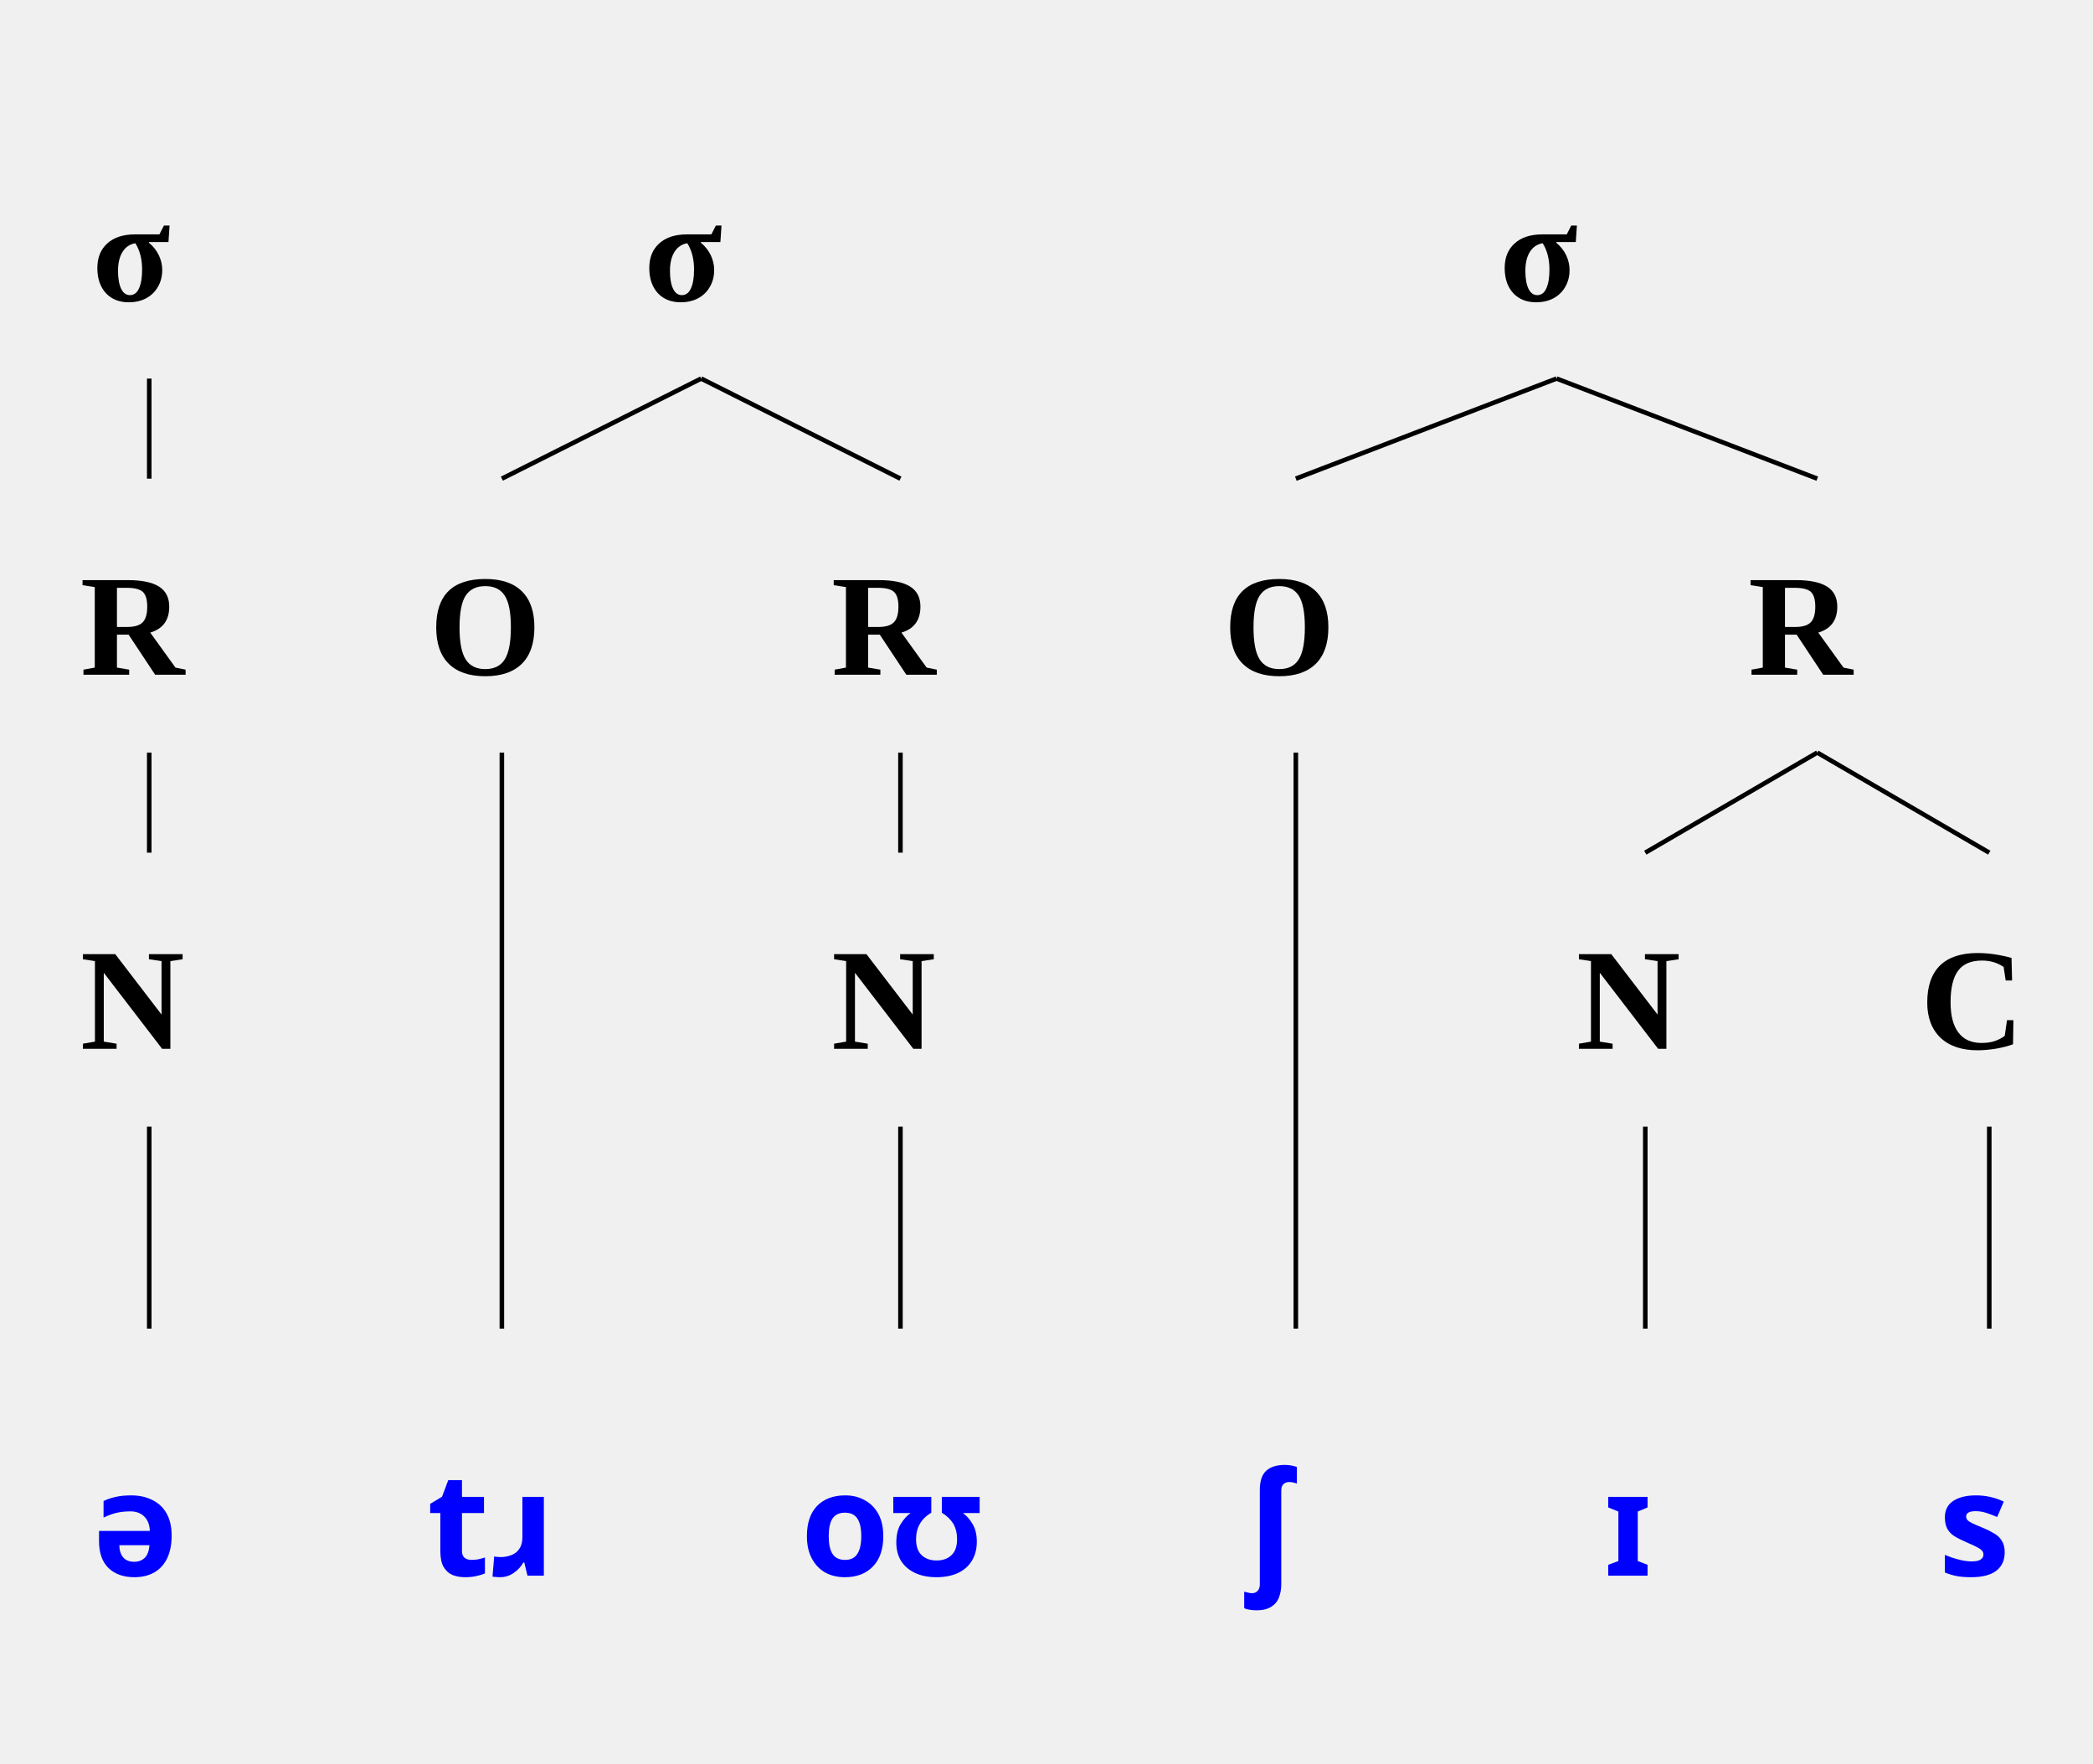
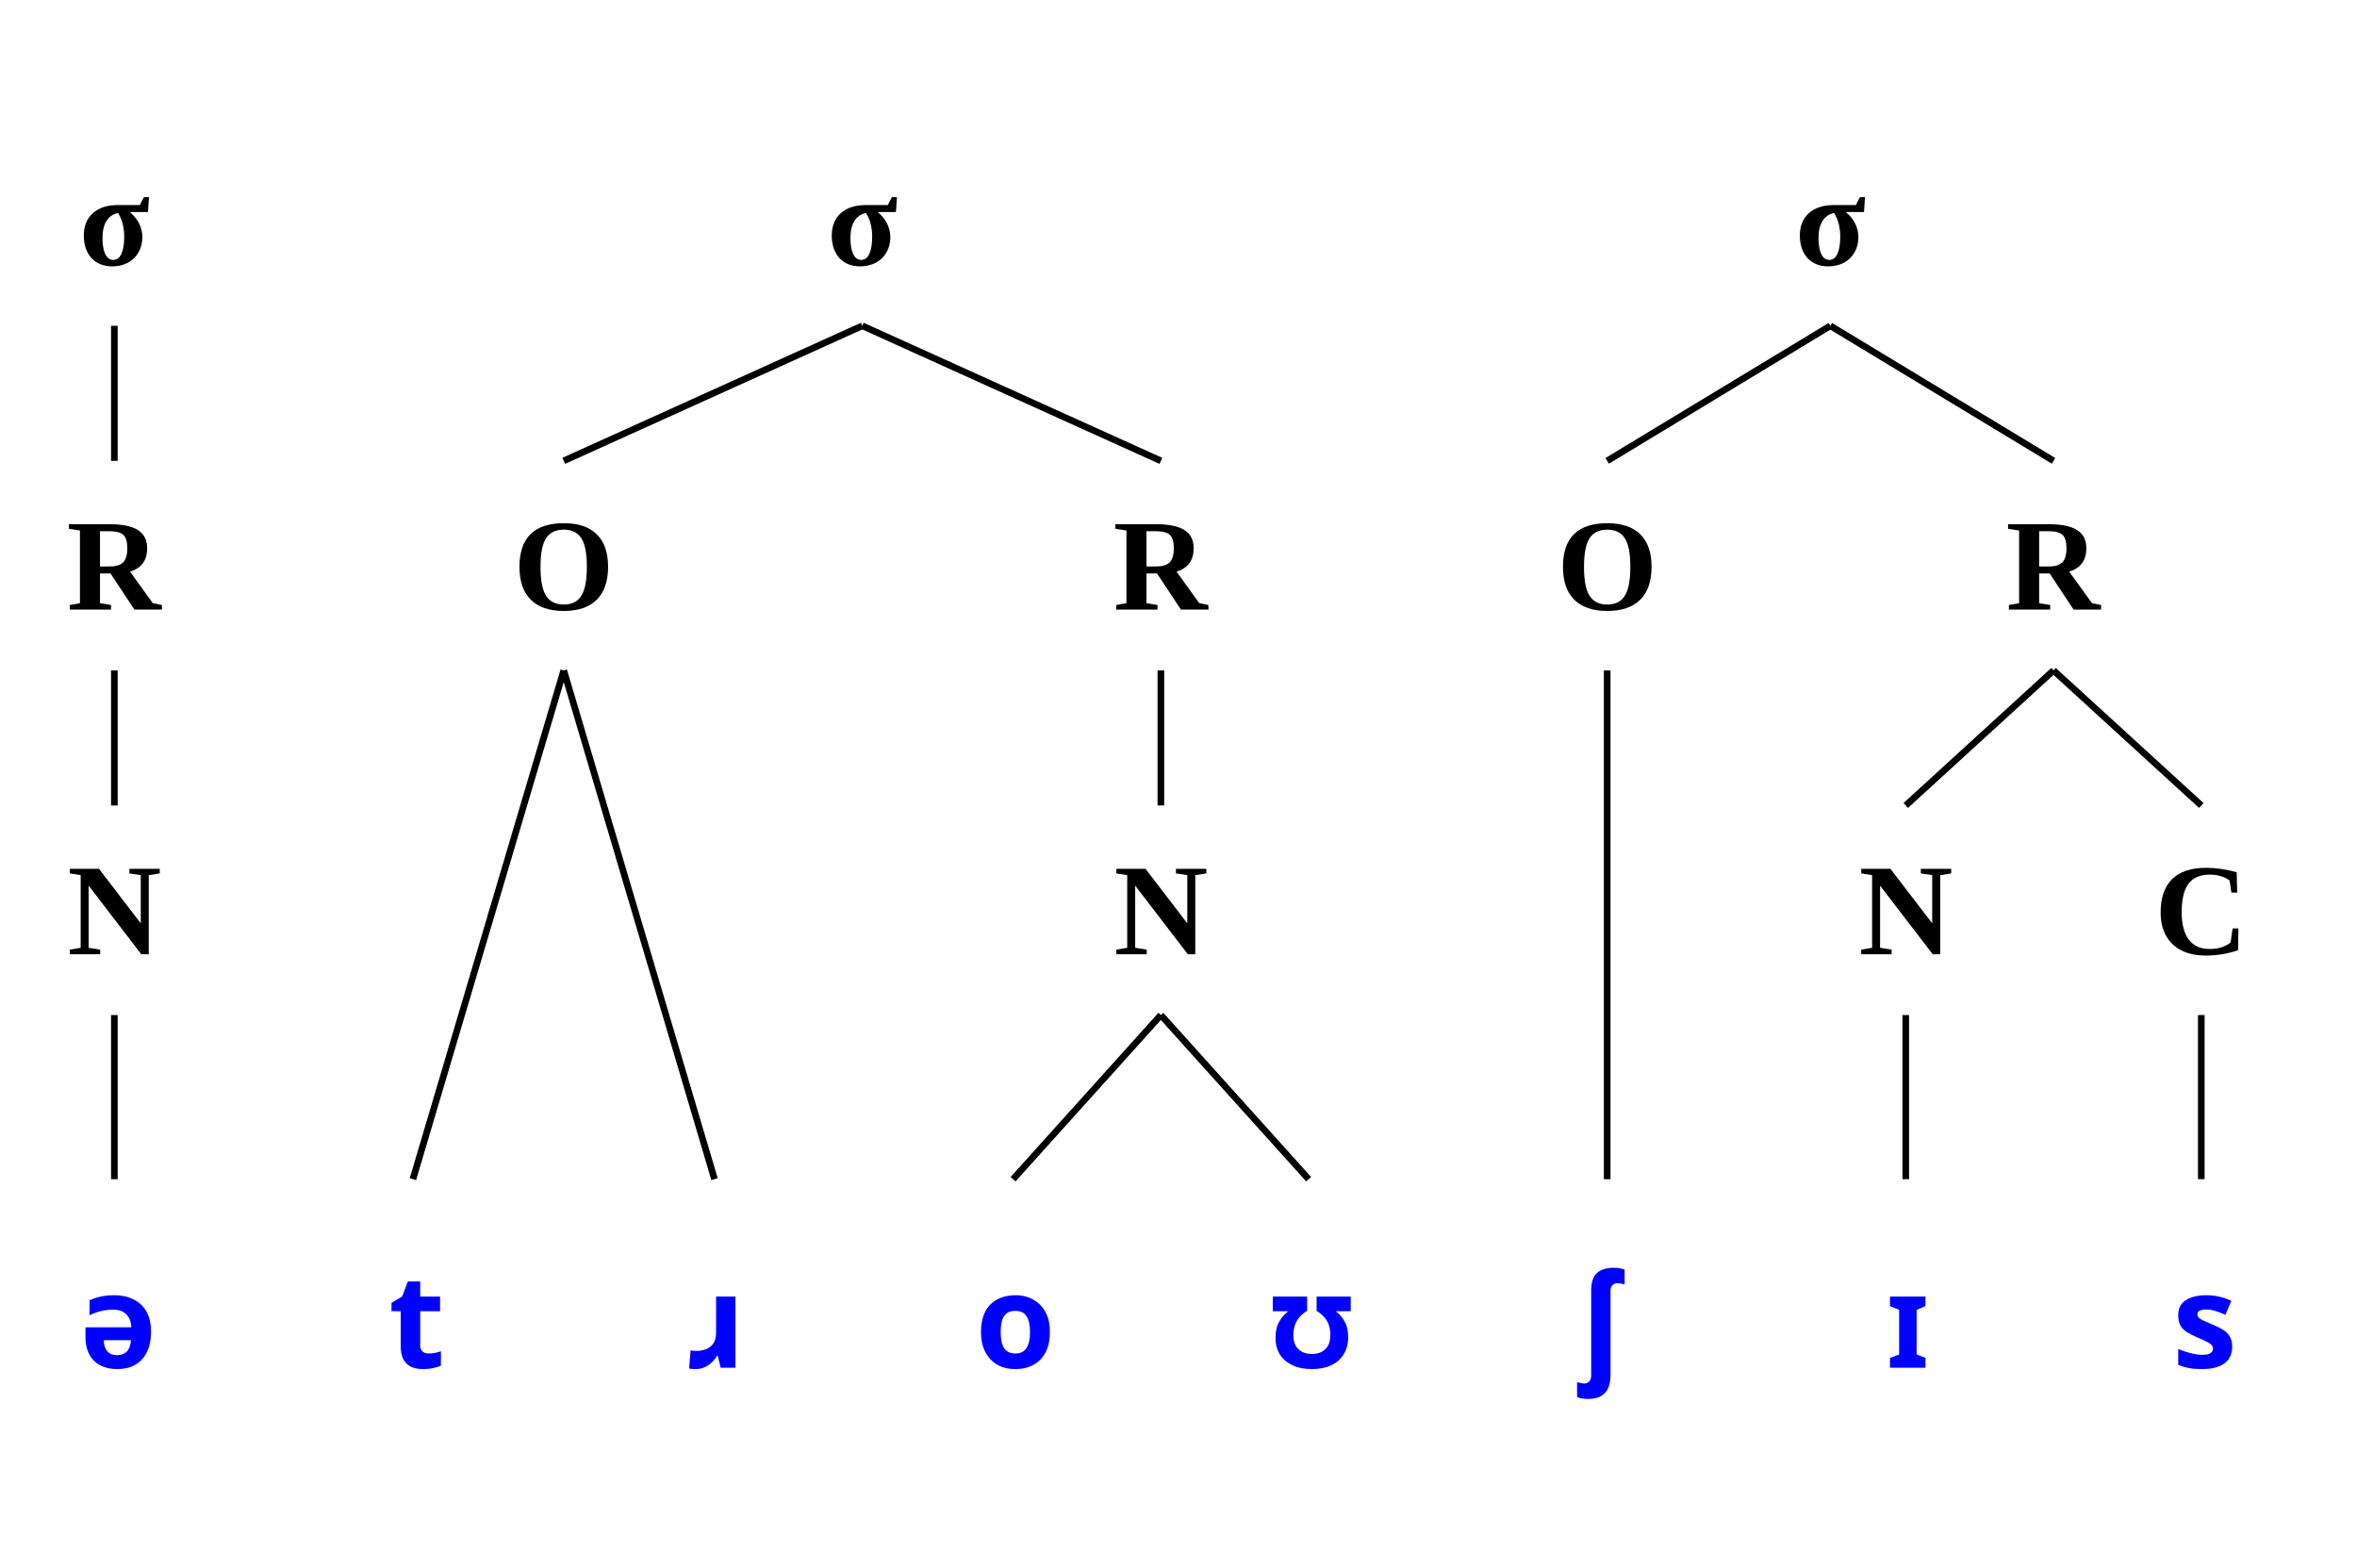
- <svg xmlns="http://www.w3.org/2000/svg" width="46mm" height="38.76mm" version="1.1" contentScriptType="text/javascript">
-   <text x="18.74mm" y="1mm" font-family="Times New Roman" font-size="12" fill="#000000" font-weight="bold" />
-   <text x="2.02mm" y="6.61mm" font-family="Times New Roman" font-size="12" fill="#000000" font-weight="bold">σ</text>
-   <text x="1.76mm" y="14.83mm" font-family="Times New Roman" font-size="12" fill="#000000" font-weight="bold">R</text>
-   <text x="1.76mm" y="23.05mm" font-family="Times New Roman" font-size="12" fill="#000000" font-weight="bold">N</text>
-   <text x="2.04mm" y="34.63mm" font-family="Charis SIL" font-size="12" fill="#0000FF" font-weight="bold">ə</text>
-   <line x1="3.28mm" y1="29.2mm" x2="3.28mm" y2="24.76mm" stroke="#000000" stroke-width="0.1mm" />
-   <line x1="3.28mm" y1="18.74mm" x2="3.28mm" y2="16.54mm" stroke="#000000" stroke-width="0.1mm" />
-   <line x1="3.28mm" y1="10.52mm" x2="3.28mm" y2="8.32mm" stroke="#000000" stroke-width="0.1mm" />
-   <text x="14.15mm" y="6.61mm" font-family="Times New Roman" font-size="12" fill="#000000" font-weight="bold">σ</text>
-   <text x="9.43mm" y="14.83mm" font-family="Times New Roman" font-size="12" fill="#000000" font-weight="bold">O</text>
-   <text x="9.38mm" y="34.63mm" font-family="Charis SIL" font-size="12" fill="#0000FF" font-weight="bold">tɹ</text>
-   <line x1="11.03mm" y1="29.2mm" x2="11.03mm" y2="16.54mm" stroke="#000000" stroke-width="0.1mm" />
-   <line x1="11.03mm" y1="10.52mm" x2="15.41mm" y2="8.32mm" stroke="#000000" stroke-width="0.1mm" />
-   <text x="18.27mm" y="14.83mm" font-family="Times New Roman" font-size="12" fill="#000000" font-weight="bold">R</text>
-   <text x="18.27mm" y="23.05mm" font-family="Times New Roman" font-size="12" fill="#000000" font-weight="bold">N</text>
-   <text x="17.59mm" y="34.63mm" font-family="Charis SIL" font-size="12" fill="#0000FF" font-weight="bold">oʊ</text>
-   <line x1="19.79mm" y1="29.2mm" x2="19.79mm" y2="24.76mm" stroke="#000000" stroke-width="0.1mm" />
-   <line x1="19.79mm" y1="18.74mm" x2="19.79mm" y2="16.54mm" stroke="#000000" stroke-width="0.1mm" />
-   <line x1="19.79mm" y1="10.52mm" x2="15.41mm" y2="8.32mm" stroke="#000000" stroke-width="0.1mm" />
-   <text x="32.95mm" y="6.61mm" font-family="Times New Roman" font-size="12" fill="#000000" font-weight="bold">σ</text>
-   <text x="26.88mm" y="14.83mm" font-family="Times New Roman" font-size="12" fill="#000000" font-weight="bold">O</text>
-   <text x="27.44mm" y="34.63mm" font-family="Charis SIL" font-size="12" fill="#0000FF" font-weight="bold">ʃ</text>
-   <line x1="28.48mm" y1="29.2mm" x2="28.48mm" y2="16.54mm" stroke="#000000" stroke-width="0.1mm" />
-   <line x1="28.48mm" y1="10.52mm" x2="34.21mm" y2="8.32mm" stroke="#000000" stroke-width="0.1mm" />
-   <text x="38.42mm" y="14.83mm" font-family="Times New Roman" font-size="12" fill="#000000" font-weight="bold">R</text>
-   <text x="34.64mm" y="23.05mm" font-family="Times New Roman" font-size="12" fill="#000000" font-weight="bold">N</text>
-   <text x="35.23mm" y="34.63mm" font-family="Charis SIL" font-size="12" fill="#0000FF" font-weight="bold">ɪ</text>
-   <line x1="36.16mm" y1="29.2mm" x2="36.16mm" y2="24.76mm" stroke="#000000" stroke-width="0.1mm" />
-   <line x1="36.16mm" y1="18.74mm" x2="39.94mm" y2="16.54mm" stroke="#000000" stroke-width="0.1mm" />
-   <text x="42.2mm" y="23.05mm" font-family="Times New Roman" font-size="12" fill="#000000" font-weight="bold">C</text>
-   <text x="42.6mm" y="34.63mm" font-family="Charis SIL" font-size="12" fill="#0000FF" font-weight="bold">s</text>
-   <line x1="43.72mm" y1="29.2mm" x2="43.72mm" y2="24.76mm" stroke="#000000" stroke-width="0.1mm" />
-   <line x1="43.72mm" y1="18.74mm" x2="39.94mm" y2="16.54mm" stroke="#000000" stroke-width="0.1mm" />
-   <line x1="39.94mm" y1="10.52mm" x2="34.21mm" y2="8.32mm" stroke="#000000" stroke-width="0.1mm" />
+ <svg xmlns="http://www.w3.org/2000/svg" width="216.957" height="144.318" version="1.1" contentScriptType="text/javascript">
+   <rect width="100%" height="100%" fill="#ffffff" />
+   <text x="89.503" y="-10.0" font-family="Times New Roman" font-size="12.0" font-weight="bold" fill="#000000" />
+   <text x="7.262" y="24.391" font-family="Times New Roman" font-size="12.0" font-weight="bold" fill="#000000">σ</text>
+   <text x="6.14" y="56.11" font-family="Times New Roman" font-size="12.0" font-weight="bold" fill="#000000">R</text>
+   <line x1="10.526" y1="29.987" x2="10.526" y2="42.417" stroke="#000000" stroke-width="0.61" />
+   <text x="6.193" y="87.829" font-family="Times New Roman" font-size="12.0" font-weight="bold" fill="#000000">N</text>
+   <line x1="10.526" y1="61.706" x2="10.526" y2="74.136" stroke="#000000" stroke-width="0.61" />
+   <text x="7.353" y="125.888" font-family="Charis SIL" font-size="12.0" font-weight="bold" fill="#0000ff">ə</text>
+   <line x1="10.526" y1="93.425" x2="10.526" y2="108.532" stroke="#000000" stroke-width="0.61" />
+   <text x="76.11" y="24.391" font-family="Times New Roman" font-size="12.0" font-weight="bold" fill="#000000">σ</text>
+   <text x="47.223" y="56.11" font-family="Times New Roman" font-size="12.0" font-weight="bold" fill="#000000">O</text>
+   <line x1="79.373" y1="29.987" x2="51.89" y2="42.417" stroke="#000000" stroke-width="0.61" />
+   <text x="35.758" y="125.888" font-family="Charis SIL" font-size="12.0" font-weight="bold" fill="#0000ff">t</text>
+   <line x1="51.89" y1="61.706" x2="38.008" y2="108.532" stroke="#000000" stroke-width="0.61" />
+   <text x="63.18" y="125.888" font-family="Charis SIL" font-size="12.0" font-weight="bold" fill="#0000ff">ɹ</text>
+   <line x1="51.89" y1="61.706" x2="65.772" y2="108.532" stroke="#000000" stroke-width="0.61" />
+   <text x="102.47" y="56.11" font-family="Times New Roman" font-size="12.0" font-weight="bold" fill="#000000">R</text>
+   <line x1="79.373" y1="29.987" x2="106.856" y2="42.417" stroke="#000000" stroke-width="0.61" />
+   <text x="102.523" y="87.829" font-family="Times New Roman" font-size="12.0" font-weight="bold" fill="#000000">N</text>
+   <line x1="106.856" y1="61.706" x2="106.856" y2="74.136" stroke="#000000" stroke-width="0.61" />
+   <text x="89.751" y="125.888" font-family="Charis SIL" font-size="12.0" font-weight="bold" fill="#0000ff">o</text>
+   <line x1="106.856" y1="93.425" x2="93.255" y2="108.532" stroke="#000000" stroke-width="0.61" />
+   <text x="116.862" y="125.888" font-family="Charis SIL" font-size="12.0" font-weight="bold" fill="#0000ff">ʊ</text>
+   <line x1="106.856" y1="93.425" x2="120.457" y2="108.532" stroke="#000000" stroke-width="0.61" />
+   <text x="165.217" y="24.391" font-family="Times New Roman" font-size="12.0" font-weight="bold" fill="#000000">σ</text>
+   <text x="143.272" y="56.11" font-family="Times New Roman" font-size="12.0" font-weight="bold" fill="#000000">O</text>
+   <line x1="168.481" y1="29.987" x2="147.939" y2="42.417" stroke="#000000" stroke-width="0.61" />
+   <text x="145.528" y="125.888" font-family="Charis SIL" font-size="12.0" font-weight="bold" fill="#0000ff">ʃ</text>
+   <line x1="147.939" y1="61.706" x2="147.939" y2="108.532" stroke="#000000" stroke-width="0.61" />
+   <text x="184.637" y="56.11" font-family="Times New Roman" font-size="12.0" font-weight="bold" fill="#000000">R</text>
+   <line x1="168.481" y1="29.987" x2="189.023" y2="42.417" stroke="#000000" stroke-width="0.61" />
+   <text x="171.089" y="87.829" font-family="Times New Roman" font-size="12.0" font-weight="bold" fill="#000000">N</text>
+   <line x1="189.023" y1="61.706" x2="175.422" y2="74.136" stroke="#000000" stroke-width="0.61" />
+   <text x="173.533" y="125.888" font-family="Charis SIL" font-size="12.0" font-weight="bold" fill="#0000ff">ɪ</text>
+   <line x1="175.422" y1="93.425" x2="175.422" y2="108.532" stroke="#000000" stroke-width="0.61" />
+   <text x="198.291" y="87.829" font-family="Times New Roman" font-size="12.0" font-weight="bold" fill="#000000">C</text>
+   <line x1="189.023" y1="61.706" x2="202.624" y2="74.136" stroke="#000000" stroke-width="0.61" />
+   <text x="199.955" y="125.888" font-family="Charis SIL" font-size="12.0" font-weight="bold" fill="#0000ff">s</text>
+   <line x1="202.624" y1="93.425" x2="202.624" y2="108.532" stroke="#000000" stroke-width="0.61" />
</svg>
